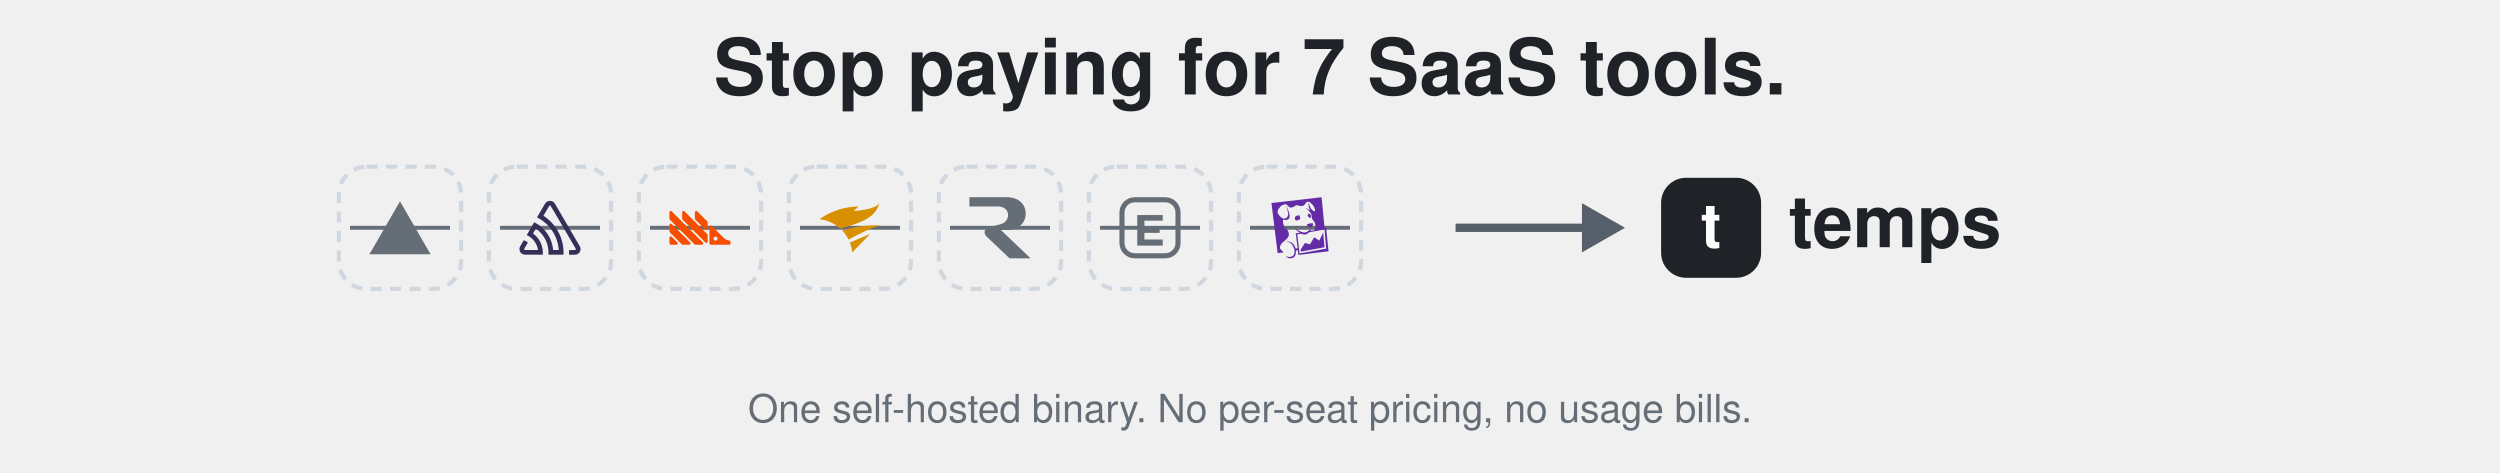
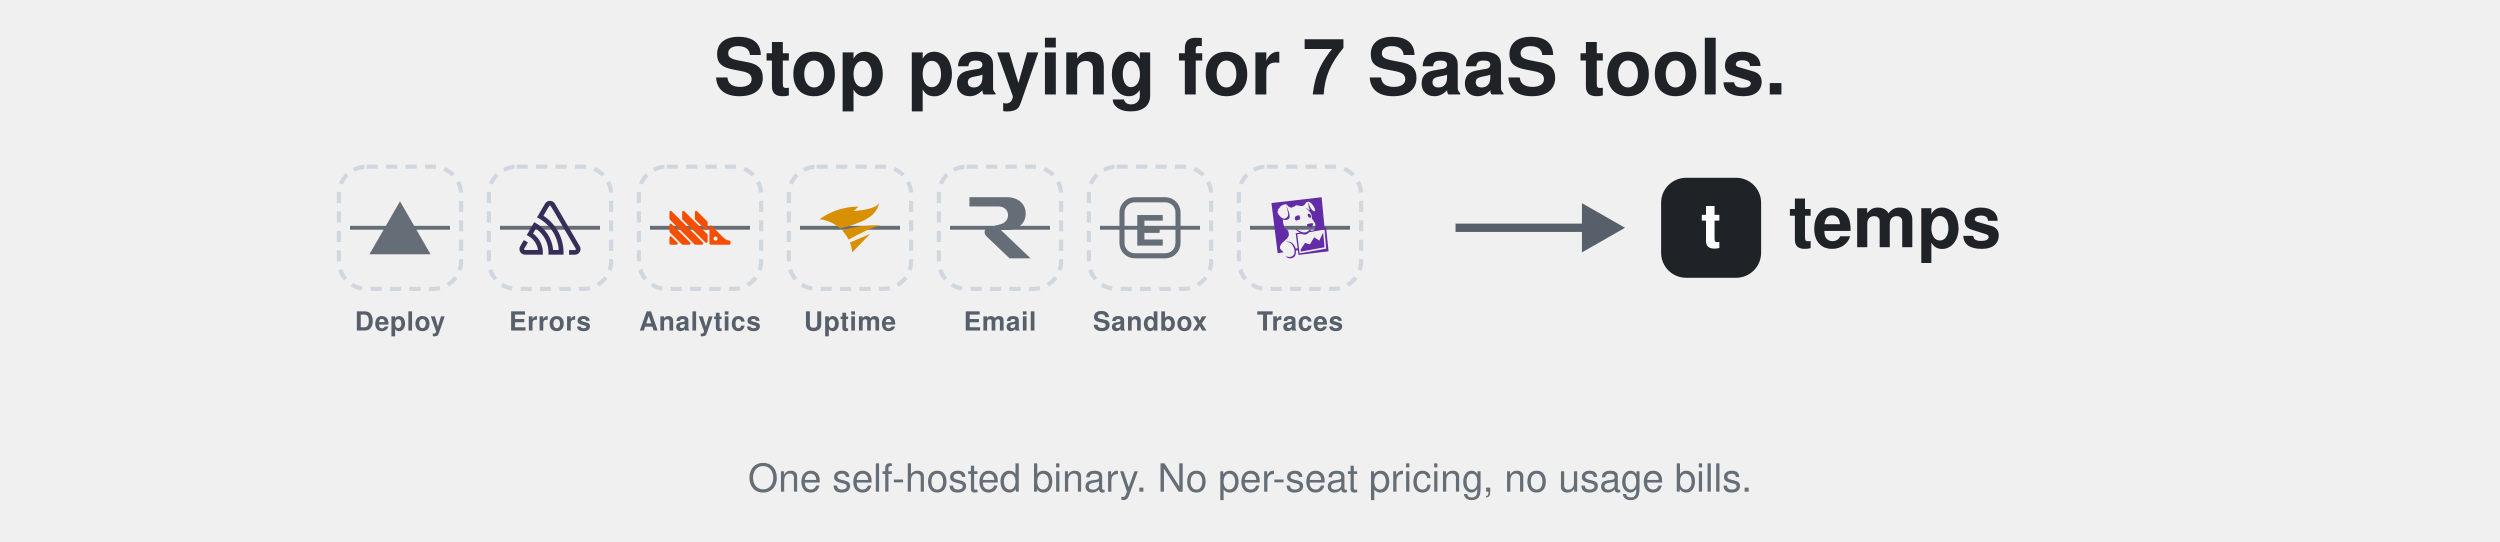
- <svg xmlns="http://www.w3.org/2000/svg" width="900" height="170" viewBox="0 0 900 170" font-family="-apple-system, BlinkMacSystemFont, 'Segoe UI', Helvetica, Arial, sans-serif">
+ <svg xmlns="http://www.w3.org/2000/svg" width="900" height="195" viewBox="0 0 900 195" font-family="-apple-system, BlinkMacSystemFont, 'Segoe UI', Helvetica, Arial, sans-serif">
  <text x="450" y="34" text-anchor="middle" font-size="28" font-weight="800" fill="#1f2328">Stop paying for 7 SaaS tools.</text>
  <g stroke="#d0d7de" stroke-dasharray="4 3" fill="none" stroke-width="1.5">
    <rect x="122" y="60" width="44" height="44" rx="10" />
    <rect x="176" y="60" width="44" height="44" rx="10" />
    <rect x="230" y="60" width="44" height="44" rx="10" />
    <rect x="284" y="60" width="44" height="44" rx="10" />
    <rect x="338" y="60" width="44" height="44" rx="10" />
    <rect x="392" y="60" width="44" height="44" rx="10" />
    <rect x="446" y="60" width="44" height="44" rx="10" />
  </g>
  <g stroke="#656d76" stroke-width="1.4">
    <line x1="126" y1="82" x2="162" y2="82" />
    <line x1="180" y1="82" x2="216" y2="82" />
    <line x1="234" y1="82" x2="270" y2="82" />
    <line x1="288" y1="82" x2="324" y2="82" />
    <line x1="342" y1="82" x2="378" y2="82" />
    <line x1="396" y1="82" x2="432" y2="82" />
    <line x1="450" y1="82" x2="486" y2="82" />
  </g>
  <g transform="translate(133,71) scale(0.9166667)">
    <path fill="#656d76" d="m12 1.608 12 20.784H0Z" />
  </g>
  <g transform="translate(187,71) scale(0.9166667)">
    <path fill="#362D59" d="M13.91 2.505c-.873-1.448-2.972-1.448-3.844 0L6.904 7.92a15.478 15.478 0 0 1 8.53 12.811h-2.221A13.301 13.301 0 0 0 5.784 9.814l-2.926 5.06a7.65 7.65 0 0 1 4.435 5.848H2.194a.365.365 0 0 1-.298-.534l1.413-2.402a5.16 5.16 0 0 0-1.614-.913L.296 19.275a2.182 2.182 0 0 0 .812 2.999 2.24 2.24 0 0 0 1.086.288h6.983a9.322 9.322 0 0 0-3.845-8.318l1.11-1.922a11.47 11.47 0 0 1 4.95 10.24h5.915a17.242 17.242 0 0 0-7.885-15.28l2.244-3.845a.37.37 0 0 1 .504-.13c.255.14 9.75 16.708 9.928 16.9a.365.365 0 0 1-.327.543h-2.287c.029.612.029 1.223 0 1.831h2.297a2.206 2.206 0 0 0 1.922-3.31z" />
  </g>
  <g transform="translate(241,71) scale(0.9166667)">
    <path fill="#F54E00" d="M9.854 14.5 5 9.647.854 5.5A.5.5 0 0 0 0 5.854V8.44a.5.5 0 0 0 .146.353L5 13.647l.147.146L9.854 18.5l.146.147v-.049c.065.03.134.049.207.049h2.586a.5.5 0 0 0 .353-.854L9.854 14.5zm0-5-4-4a.487.487 0 0 0-.409-.144.515.515 0 0 0-.356.21.493.493 0 0 0-.089.288V8.44a.5.5 0 0 0 .147.353l9 9a.5.5 0 0 0 .853-.354v-2.585a.5.5 0 0 0-.146-.354l-5-5zm1-4a.5.5 0 0 0-.854.354V8.44a.5.5 0 0 0 .147.353l4 4a.5.5 0 0 0 .853-.354V9.854a.5.5 0 0 0-.146-.354l-4-4zm12.647 11.515a3.863 3.863 0 0 1-2.232-1.1l-4.708-4.707a.5.5 0 0 0-.854.354v6.585a.5.5 0 0 0 .5.5H23.5a.5.5 0 0 0 .5-.5v-.6c0-.276-.225-.497-.499-.532zm-5.394.032a.8.8 0 1 1 0-1.6.8.8 0 0 1 0 1.6zM.854 15.5a.5.5 0 0 0-.854.354v2.293a.5.5 0 0 0 .5.5h2.293c.222 0 .39-.135.462-.309a.493.493 0 0 0-.109-.545L.854 15.501zM5 14.647.854 10.5a.5.5 0 0 0-.854.353v2.586a.5.5 0 0 0 .146.353L4.854 18.5l.146.147h2.793a.5.5 0 0 0 .353-.854L5 14.647z" />
  </g>
  <g transform="translate(295,71) scale(0.9166667)">
    <path fill="#D99000" d="M11.96 17.804l7.959-3.396-7.049 7.241c-.124-1.315-.432-2.61-.91-3.844v-.001zM24 11.118c-5.101-.236-10.208.414-15.087 1.92 1.024 1.073 1.881 2.292 2.535 3.621 4.042-2.25 9.646-5.123 12.552-5.531v-.015.005zm-12.574.275l.207-.06c1.538-.459 3.049-1.015 4.523-1.656 1.492-.585 2.896-1.38 4.159-2.367 1.345-1.069 2.355-2.499 2.915-4.122.12-.267.211-.549.267-.837-2.024 2.76-10.041 3.048-10.041 3.048l1.89-1.734C9.84 3.684 4.47 5.424 0 8.645c3.03.322 5.877 1.596 8.139 3.634 1.086-.336 2.196-.576 3.286-.879v-.006l.001-.001z" />
  </g>
  <g transform="translate(349,71) scale(0.9166667)">
    <path fill="#656d76" d="M14.679 0c4.648 0 7.413 2.765 7.413 6.434s-2.765 6.434-7.413 6.434H12.33L24 24h-8.245l-8.88-8.44c-.636-.588-.93-1.273-.93-1.86 0-.831.587-1.565 1.713-1.883l4.574-1.224c1.737-.465 2.936-1.81 2.936-3.572 0-2.153-1.761-3.4-3.939-3.4H0V0z" />
  </g>
  <g transform="translate(403,71) scale(0.9166667)">
    <rect x="1" y="1" width="22" height="22" rx="5" fill="none" stroke="#656d76" stroke-width="2" />
    <path fill="#656d76" d="M7 7h10v2.2H9.8v2.6h6v2.2h-6v2.6H17V19H7z" />
  </g>
  <g transform="translate(457,71) scale(0.9166667)">
    <path fill="#632CA6" d="M19.57 17.04l-1.997-1.316-1.665 2.782-1.937-.567-1.706 2.604.087.82 9.274-1.71-.538-5.794zm-8.649-2.498l1.488-.204c.241.108.409.15.697.223.45.117.97.23 1.741-.16.18-.088.553-.43.704-.625l6.096-1.106.622 7.527-10.444 1.882zm11.325-2.712l-.602.115L20.488 0 .789 2.285l2.427 19.693 2.306-.334c-.184-.263-.471-.581-.96-.989-.68-.564-.44-1.522-.039-2.127.53-1.022 3.26-2.322 3.106-3.956-.056-.594-.15-1.368-.702-1.898-.02.22.017.432.017.432s-.227-.289-.34-.683c-.112-.15-.2-.199-.319-.4-.085.233-.073.503-.073.503s-.186-.437-.216-.807c-.11.166-.137.48-.137.48s-.241-.69-.186-1.062c-.11-.323-.436-.965-.343-2.424.6.421 1.924.321 2.44-.439.171-.251.288-.939-.086-2.293-.24-.868-.835-2.16-1.066-2.651l-.028.02c.122.395.374 1.223.47 1.625.293 1.218.372 1.642.234 2.204-.116.488-.397.808-1.107 1.165-.71.358-1.653-.514-1.713-.562-.69-.55-1.224-1.447-1.284-1.883-.062-.477.275-.763.445-1.153-.243.07-.514.192-.514.192s.323-.334.722-.624c.165-.109.262-.178.436-.323a9.762 9.762 0 0 0-.456.003s.42-.227.855-.392c-.318-.014-.623-.003-.623-.003s.937-.419 1.678-.727c.509-.208 1.006-.147 1.286.257.367.53.752.817 1.569.996.501-.223.653-.337 1.284-.509.554-.61.99-.688.99-.688s-.216.198-.274.51c.314-.249.66-.455.66-.455s-.134.164-.259.426l.03.043c.366-.22.797-.394.797-.394s-.123.156-.268.358c.277-.002.838.012 1.056.037 1.285.028 1.552-1.374 2.045-1.55.618-.22.894-.353 1.947.68.903.888 1.609 2.477 1.259 2.833-.294.295-.874-.115-1.516-.916a3.466 3.466 0 0 1-.716-1.562 1.533 1.533 0 0 0-.497-.85s.23.51.23.96c0 .246.03 1.165.424 1.68-.039.076-.057.374-.1.43-.458-.554-1.443-.95-1.604-1.067.544.445 1.793 1.468 2.273 2.449.453.927.186 1.777.416 1.997.065.063.976 1.197 1.15 1.767.306.994.019 2.038-.381 2.685l-1.117.174c-.163-.045-.273-.068-.42-.153.08-.143.241-.5.243-.572l-.063-.111c-.348.492-.93.97-1.414 1.245-.633.359-1.363.304-1.838.156-1.348-.415-2.623-1.327-2.93-1.566 0 0-.01.191.048.234.34.383 1.119 1.077 1.872 1.56l-1.605.177.759 5.908c-.337.048-.39.071-.757.124-.325-1.147-.946-1.895-1.624-2.332-.599-.384-1.424-.47-2.214-.314l-.05.059a2.851 2.851 0 0 1 1.863.444c.654.413 1.181 1.481 1.375 2.124.248.822.42 1.7-.248 2.632-.476.662-1.864 1.028-2.986.237.3.481.705.876 1.25.95.809.11 1.577-.03 2.106-.574.452-.464.69-1.434.628-2.456l.714-.104.258 1.834 11.827-1.424zM15.05 6.848c-.034.075-.085.125-.007.37l.004.014.013.032.032.073c.14.287.295.558.552.696.067-.011.136-.019.207-.023.242-.01.395.028.492.08.009-.048.01-.119.005-.222-.018-.364.072-.982-.626-1.308-.264-.122-.634-.084-.757.068a.302.302 0 0 1 .058.013c.186.066.06.13.027.207m1.958 3.392c-.092-.05-.52-.03-.821.005-.574.068-1.193.267-1.328.372-.247.191-.135.523.047.66.511.382.96.638 1.432.575.29-.038.546-.497.728-.914.124-.288.124-.598-.058-.698m-5.077-2.942c.162-.154-.805-.355-1.556.156-.554.378-.571 1.187-.041 1.646.053.046.096.078.137.104a4.77 4.77 0 0 1 1.396-.412c.113-.125.243-.345.21-.745-.044-.542-.455-.456-.146-.749" />
  </g>
+   <g font-size="9.5" font-weight="600" fill="#57606a" letter-spacing="0.2">
+     <text x="144" y="119" text-anchor="middle">Deploy</text>
+     <text x="198" y="119" text-anchor="middle">Errors</text>
+     <text x="252" y="119" text-anchor="middle">Analytics</text>
+     <text x="306" y="119" text-anchor="middle">Uptime</text>
+     <text x="360" y="119" text-anchor="middle">Email</text>
+     <text x="414" y="119" text-anchor="middle">Sandbox</text>
+     <text x="468" y="119" text-anchor="middle">Traces</text>
+   </g>
  <g stroke="#57606a" fill="#57606a">
    <line x1="524" y1="82" x2="570" y2="82" stroke-width="3" />
    <polygon points="570,74 584,82 570,90" />
  </g>
  <rect x="598" y="64" width="36" height="36" rx="9" fill="#1f2328" />
  <text x="616" y="89" text-anchor="middle" font-size="22" font-weight="800" fill="#ffffff">t</text>
  <text x="644" y="89" font-size="26" font-weight="800" fill="#1f2328">temps</text>
-   <text x="450" y="152" text-anchor="middle" font-size="14" fill="#656d76">One self-hosted binary. No per-seat pricing, no usage bills.</text>
+   <text x="450" y="177" text-anchor="middle" font-size="14" fill="#656d76">One self-hosted binary. No per-seat pricing, no usage bills.</text>
</svg>
